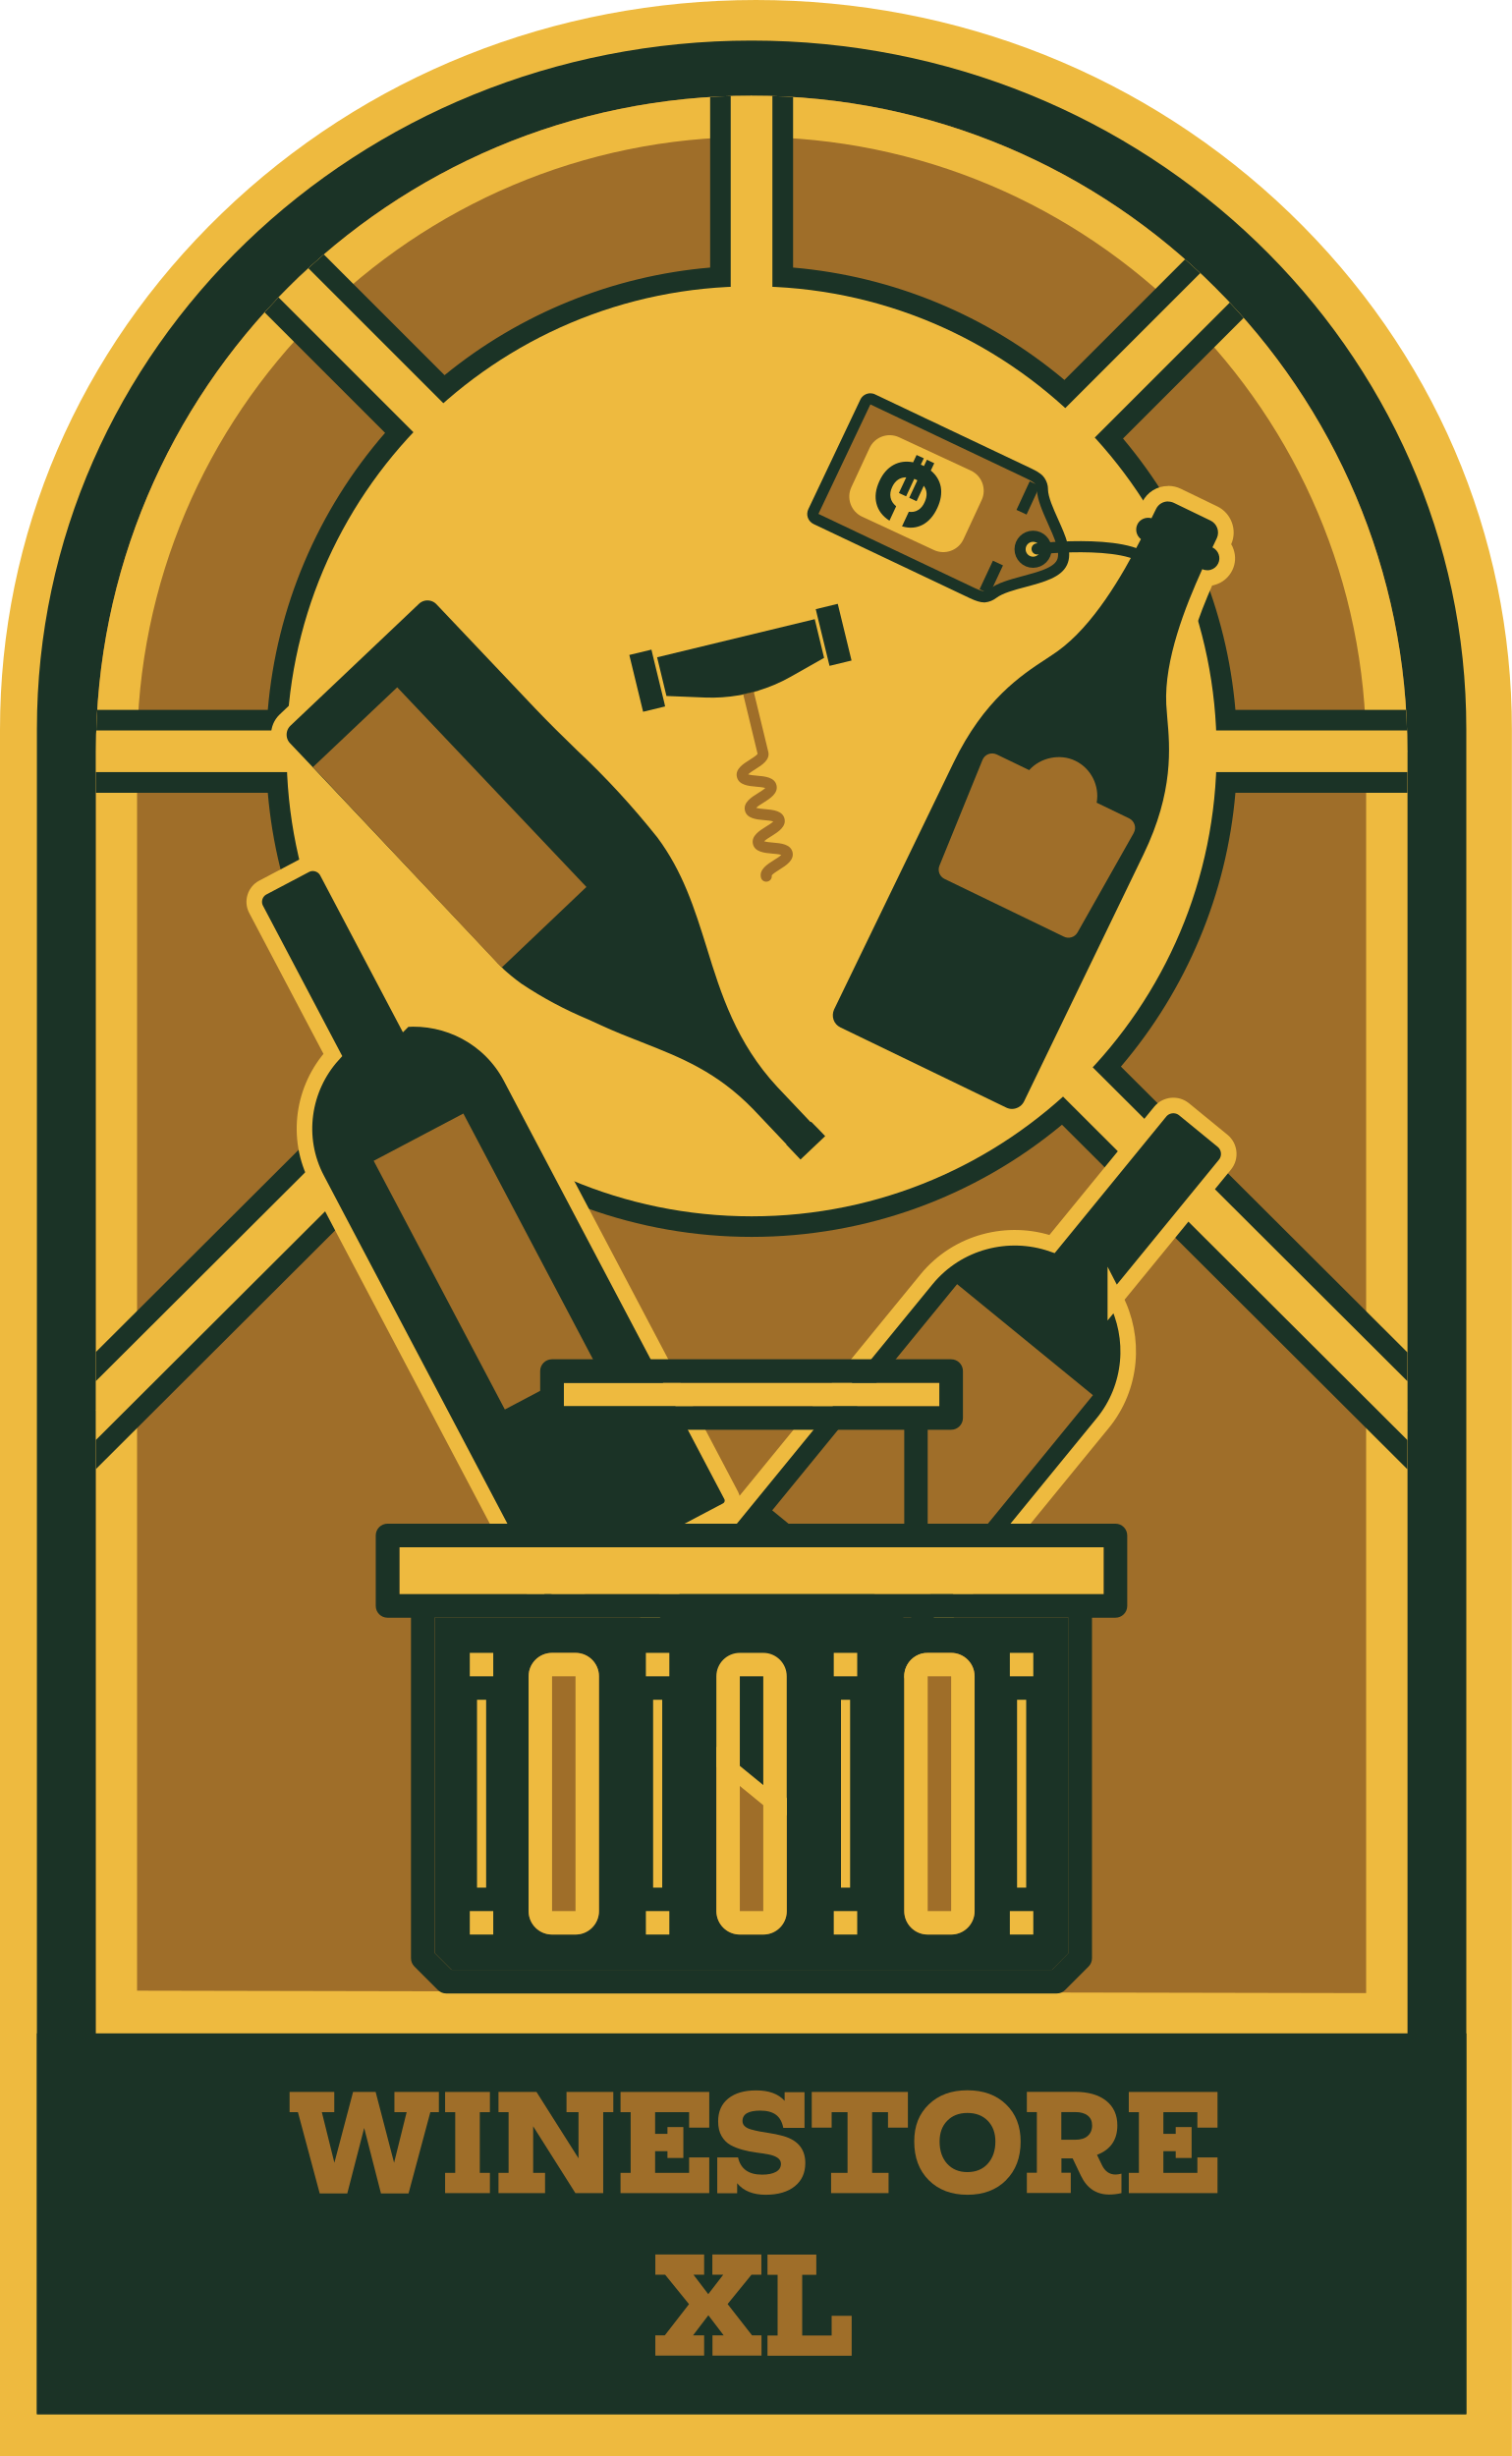
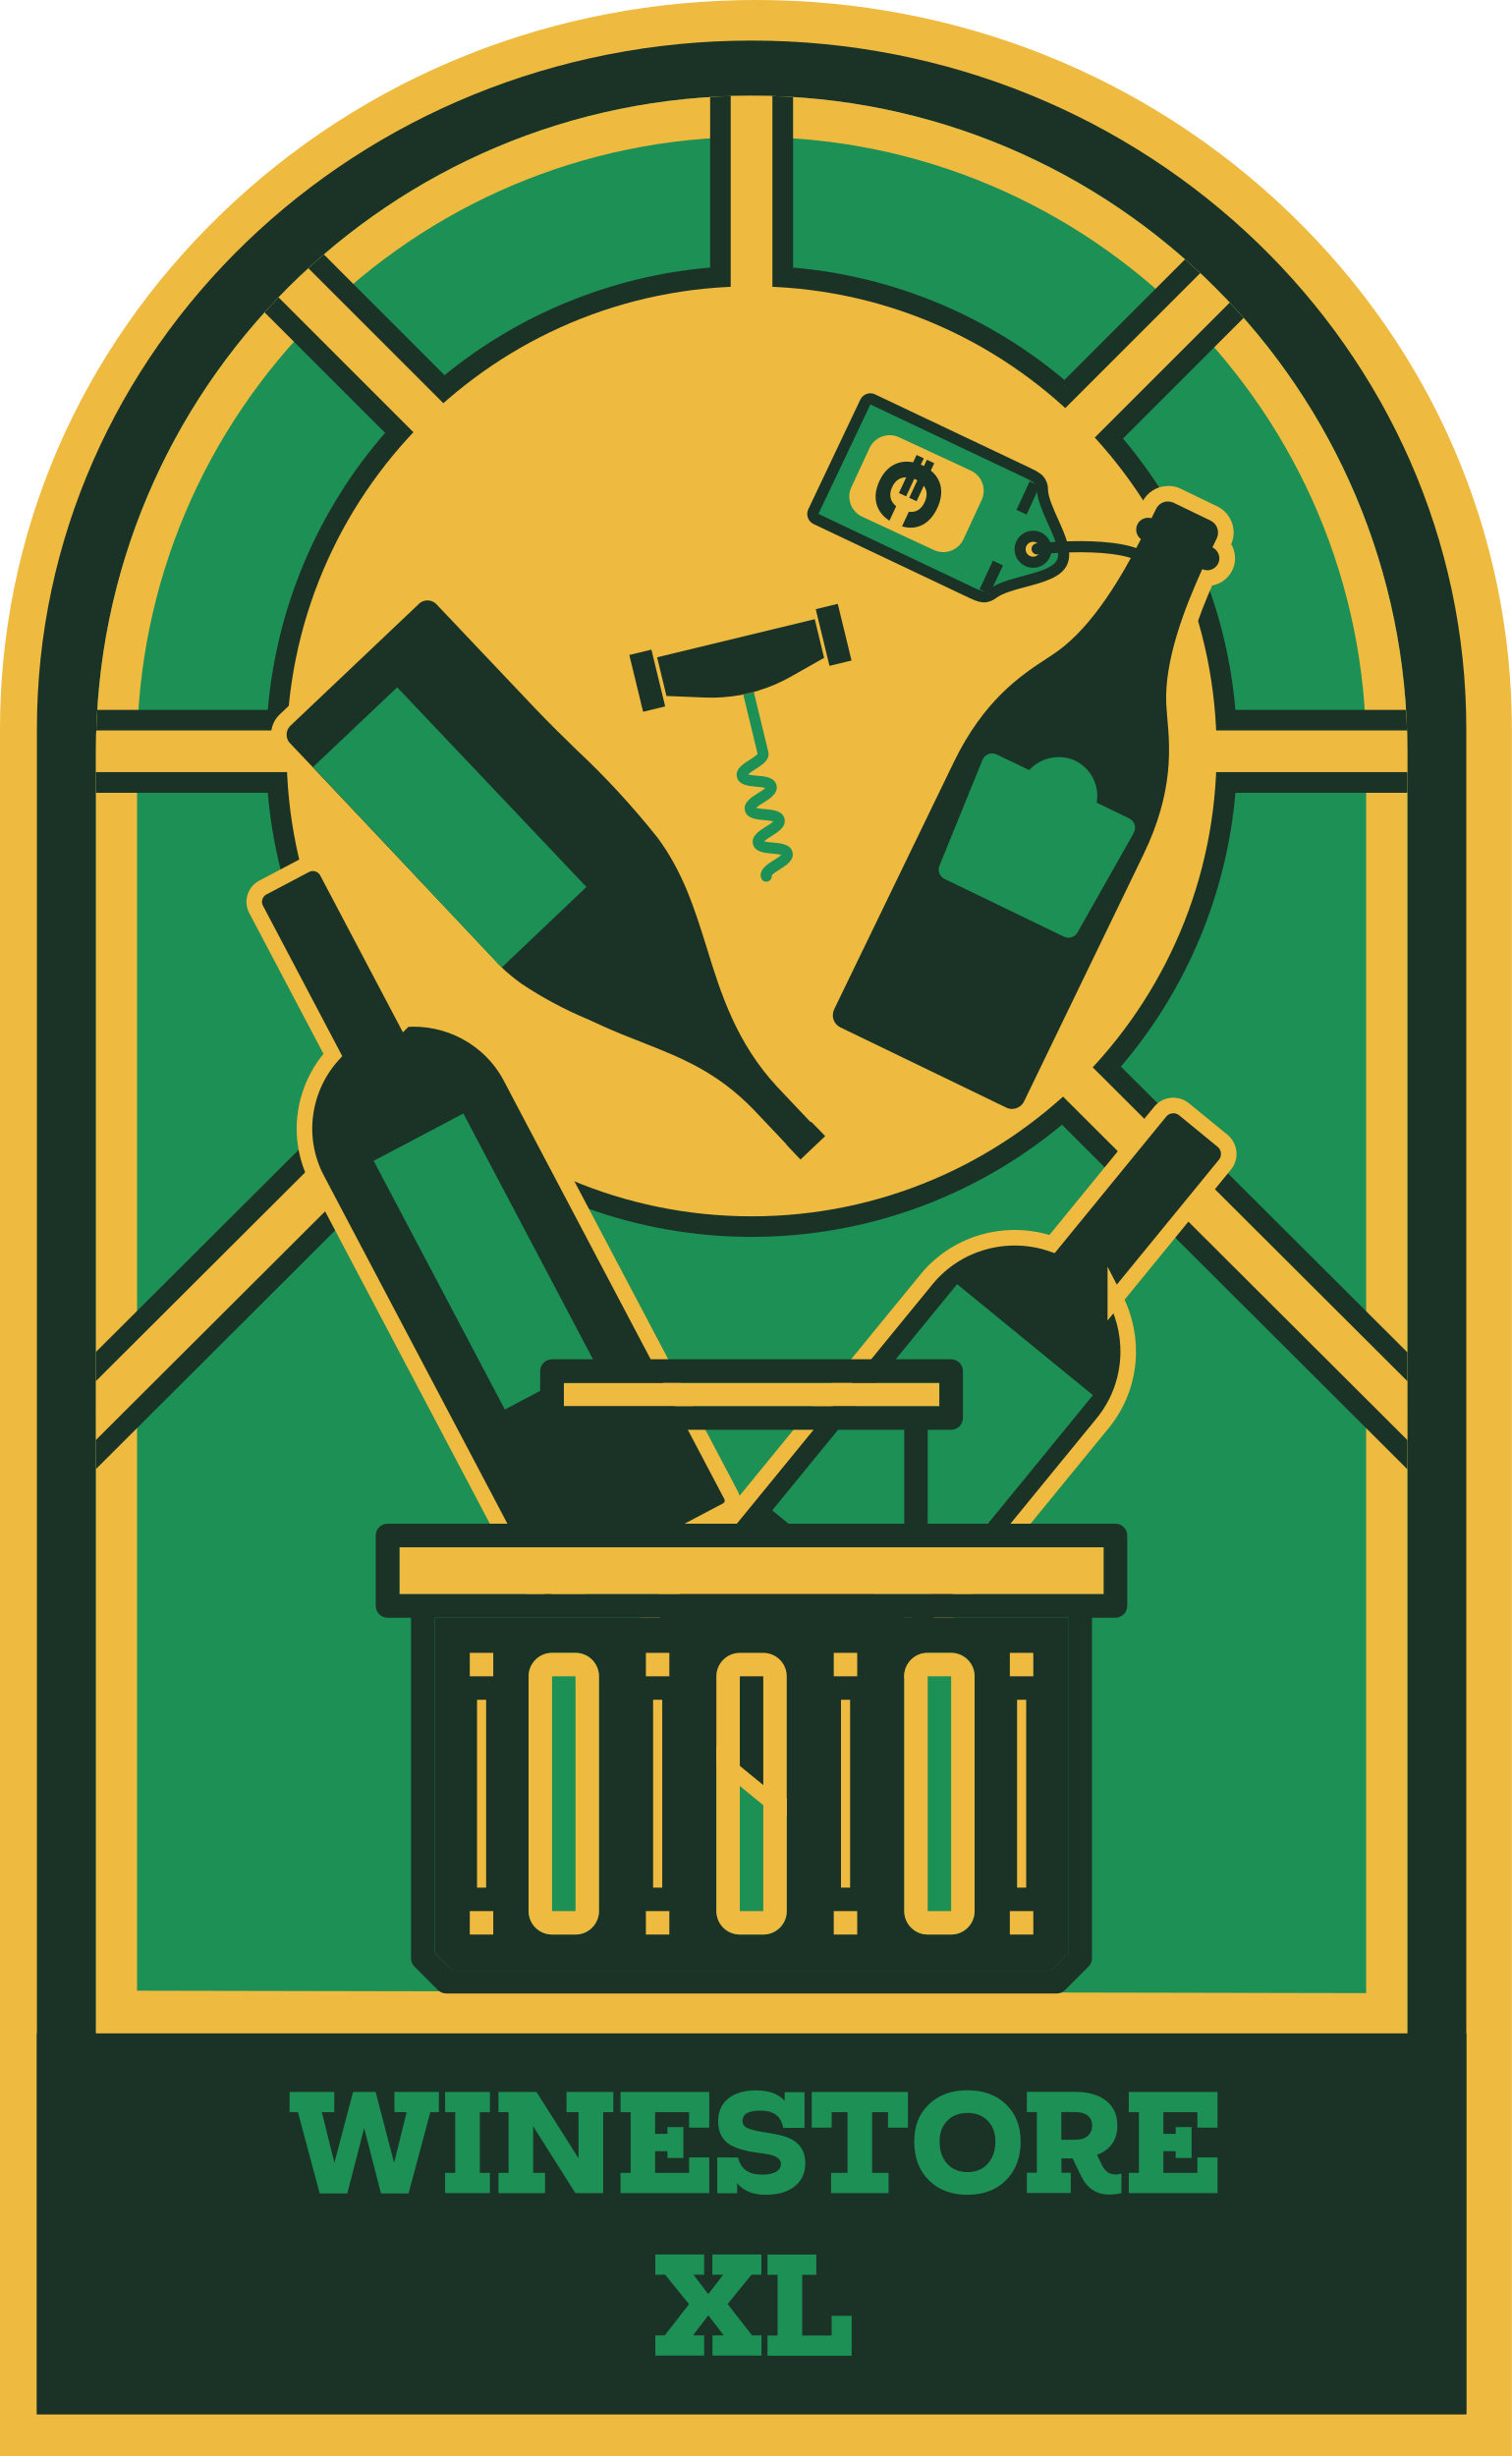
<svg xmlns="http://www.w3.org/2000/svg" width="135.99" height="220.94" id="Laag_1" data-name="Laag 1" viewBox="0 0 135.99 220.94">
  <defs>
    <style>
      .cls-1, .cls-2, .cls-3 {
        fill: none;
      }

      .cls-2 {
        stroke-linecap: round;
        stroke-linejoin: round;
      }

      .cls-2, .cls-4, .cls-3 {
        stroke: #1B3326;
      }

      .cls-5 {
-         fill: #9F6E29;
+         fill: #1c9055;
      }

      .cls-6, .cls-4 {
        fill: #eeba3f;
      }

      .cls-4, .cls-7, .cls-3 {
        stroke-miterlimit: 10;
      }

      .cls-8, .cls-7 {
        fill: #1B3326;
      }

      .cls-9 {
        clip-path: url(#clippath);
      }

      .cls-7 {
        stroke: #eeba3f;
        stroke-width: 1.4px;
      }

      .cls-3 {
        stroke-width: 1px;
      }
    </style>
    <clipPath id="clippath">
      <path class="cls-1" d="M67.61,8.61c-32.58,0-58.98,26.41-58.98,58.98v144.38h117.97V67.59c0-32.58-26.41-58.98-58.98-58.98Z" />
    </clipPath>
  </defs>
  <path class="cls-6" d="M135.99,220.94H0V65.64C0,48.08,7.09,31.58,19.97,19.18,32.8,6.81,49.86,0,68,0s35.19,6.81,48.03,19.18c12.87,12.4,19.97,28.9,19.97,46.46v155.3ZM7.41,213.53h121.17V65.64c0-32.11-27.18-58.23-60.59-58.23S7.41,33.53,7.41,65.64v147.89Z" />
  <path class="cls-8" d="M67.61,3.65C32.1,3.65,3.32,31.38,3.32,65.58v151.6h128.58V65.58c0-34.2-28.78-61.93-64.29-61.93Z" />
  <g class="cls-9">
    <path class="cls-5" d="M67.61,8.61c-32.58,0-58.98,26.41-58.98,58.98v144.38h117.97V67.59c0-32.58-26.41-58.98-58.98-58.98Z" />
    <path class="cls-6" d="M130.3,186.72l-125.38-.25v-118.88c0-16.74,6.52-32.49,18.36-44.33,11.84-11.84,27.58-18.36,44.33-18.36s32.49,6.52,44.33,18.36c11.84,11.84,18.36,27.58,18.36,44.33v119.13ZM12.33,179.08l110.56.22v-111.7c0-30.48-24.8-55.28-55.28-55.28S12.33,37.11,12.33,67.59v111.48Z" />
    <path class="cls-8" d="M132.53,138.09l-37-36.91c-7.84,6.52-17.68,10.09-27.92,10.09s-20.09-3.57-27.93-10.09L5.69,135.09l-5.27-5.28,33.96-33.87c-5.91-6.93-9.52-15.56-10.29-24.62H5.52v-7.46h18.57c.78-9.21,4.48-17.94,10.55-24.92l-17.35-17.35,5.27-5.27,17.43,17.43c6.79-5.55,15.16-8.94,23.89-9.68V-1.19h7.46v25.26c8.97.77,17.52,4.31,24.41,10.11l17.86-17.86,5.27,5.27-17.86,17.86c5.8,6.89,9.35,15.44,10.11,24.41h19.88v7.46h-19.88c-.77,9.07-4.38,17.69-10.3,24.63l36.96,36.87-5.27,5.28ZM95.68,96.11l36.84,36.75.03-.03-36.84-36.75,1.21-1.31c6.43-6.93,10.2-15.95,10.61-25.38l.08-1.77h19.68v-.05h-19.68l-.08-1.77c-.41-9.33-4.12-18.27-10.43-25.18l-1.2-1.31,17.72-17.72-.03-.03-17.72,17.72-1.31-1.2c-6.9-6.31-15.84-10.02-25.18-10.43l-1.77-.08V2.51h-.05v25.06l-1.77.08c-9.1.4-17.87,3.95-24.7,10l-1.31,1.16-17.25-17.25-.03.03,17.25,17.25-1.24,1.31c-6.58,6.97-10.44,16.08-10.86,25.65l-.08,1.77H9.22v.05h18.37l.08,1.77c.42,9.43,4.18,18.44,10.61,25.37l1.21,1.31L5.66,129.82l.03.03,33.84-33.75,1.3,1.18c7.35,6.64,16.86,10.29,26.77,10.29s19.42-3.65,26.77-10.29l1.31-1.18Z" />
    <rect class="cls-6" x="65.73" y=".66" width="3.75" height="66.93" />
    <rect class="cls-6" x="43.01" y="10.46" width="3.75" height="66.93" transform="translate(-17.91 44.61) rotate(-45)" />
    <rect class="cls-6" x="57.81" y="42.05" width="66.93" height="3.75" transform="translate(-4.33 77.4) rotate(-45)" />
    <rect class="cls-6" x="98.62" y="53.75" width="3.75" height="94.23" transform="translate(-41.89 100.77) rotate(-45.07)" />
    <rect class="cls-6" x="-8.77" y="97.49" width="89.99" height="3.75" transform="translate(-59.6 54.6) rotate(-44.93)" />
    <rect class="cls-6" x="7.37" y="65.71" width="121.79" height="3.75" />
    <path class="cls-6" d="M109.44,67.59c0,23.1-18.73,41.83-41.83,41.83s-41.83-18.73-41.83-41.83,18.73-41.83,41.83-41.83,41.83,18.73,41.83,41.83Z" />
  </g>
  <rect class="cls-8" x="3.32" y="182.92" width="128.58" height="34.26" />
  <path class="cls-5" d="M39.48,188.19v1.82h-.77l-1.96,7.31h-2.48l-1.51-5.89-1.52,5.89h-2.48l-1.96-7.31h-.75v-1.82h4.02v1.82h-1.12l1.13,4.55,1.68-6.37h2.03l1.66,6.37,1.13-4.55h-1.1v-1.82h4.02Z" />
  <path class="cls-5" d="M43.16,195.47h.91v1.82h-4.03v-1.82h.91v-5.46h-.91v-1.82h4.03v1.82h-.91v5.46Z" />
  <path class="cls-5" d="M55.17,188.19v1.82h-.91v7.28h-2.5l-3.8-6.01v4.19h1.07v1.82h-4.19v-1.82h.91v-5.46h-.91v-1.82h3.42l3.78,5.97v-4.15h-1.08v-1.82h4.2Z" />
  <path class="cls-5" d="M63.8,188.19v3.21h-1.81v-1.39h-3.06v1.95h1.11v-.61h1.43v2.78h-1.43v-.61h-1.11v1.95h3.06v-1.39h1.81v3.21h-7.98v-1.82h.91v-5.46h-.91v-1.82h7.98Z" />
  <path class="cls-5" d="M66.79,190.79c0,.19.06.35.19.47.13.13.32.23.57.3.25.07.5.13.76.18.26.04.57.1.95.16s.69.12.94.19c1.49.34,2.24,1.17,2.24,2.5,0,.88-.31,1.57-.94,2.08s-1.5.77-2.63.77-2-.35-2.56-1.04v.9h-1.79v-3.22h1.87c.23,1.03.94,1.55,2.16,1.55.53,0,.94-.08,1.25-.25.3-.17.45-.41.45-.72,0-.22-.1-.41-.31-.55s-.48-.24-.81-.3c-.33-.06-.7-.12-1.1-.17-.4-.05-.81-.13-1.21-.24-.4-.11-.77-.25-1.1-.43-.33-.18-.6-.45-.81-.81s-.31-.8-.31-1.32c0-.88.3-1.57.91-2.06s1.44-.73,2.51-.73c1.14,0,2,.31,2.56.94v-.78h1.79v3.21h-1.91c-.1-.53-.32-.92-.65-1.17-.33-.25-.8-.38-1.42-.38-1.07,0-1.6.31-1.6.94Z" />
  <path class="cls-5" d="M81.67,188.19v3.21h-1.79v-1.39h-1.43v5.46h1.48v1.82h-5.17v-1.82h1.48v-5.46h-1.43v1.39h-1.79v-3.21h8.66Z" />
  <path class="cls-5" d="M90.5,196.13c-.88.88-2.04,1.31-3.48,1.31s-2.6-.44-3.47-1.31c-.88-.88-1.31-2.04-1.31-3.48s.44-2.49,1.31-3.34c.88-.85,2.03-1.27,3.47-1.27s2.61.42,3.48,1.27c.88.85,1.31,1.96,1.31,3.34,0,1.45-.44,2.61-1.32,3.48ZM87.02,195.4c.77,0,1.38-.25,1.83-.75.46-.51.69-1.18.69-2,0-.78-.23-1.4-.69-1.87-.46-.47-1.07-.7-1.83-.7s-1.37.24-1.82.71c-.45.46-.68,1.08-.68,1.86,0,.83.23,1.5.68,2,.46.5,1.06.75,1.81.75Z" />
  <path class="cls-5" d="M100.35,195.62c.16,0,.33-.03.53-.08v1.75c-.38.09-.75.13-1.11.13-1.14,0-1.99-.56-2.53-1.68l-.75-1.57h-1.01v1.29h.84v1.82h-3.95v-1.82h.9v-5.46h-.9v-1.82h4.32c1.21,0,2.14.27,2.81.8s1.01,1.27,1.01,2.22c0,1.3-.61,2.18-1.83,2.65l.44.91c.27.57.68.86,1.23.86ZM95.47,190.01v2.48h1.25c.49,0,.86-.11,1.12-.34.26-.23.4-.54.4-.94s-.13-.68-.39-.89c-.26-.21-.64-.32-1.13-.32h-1.25Z" />
  <path class="cls-5" d="M109.52,188.19v3.21h-1.81v-1.39h-3.06v1.95h1.11v-.61h1.43v2.78h-1.43v-.61h-1.11v1.95h3.06v-1.39h1.81v3.21h-7.98v-1.82h.91v-5.46h-.91v-1.82h7.98Z" />
  <path class="cls-5" d="M67.6,204.63l-2.15,2.64,2.2,2.82h.85v1.82h-4.41v-1.82h1.01l-1.38-1.81-1.38,1.81h1v1.82h-4.39v-1.82h.85l2.18-2.81-2.15-2.65h-.88v-1.82h4.39v1.82h-.96l1.33,1.75,1.35-1.75h-.98v-1.82h4.41v1.82h-.9Z" />
  <path class="cls-5" d="M74.82,208.33h1.79v3.59h-7.57v-1.82h.91v-5.46h-.91v-1.82h4.39v1.82h-1.27v5.46h2.65v-1.77Z" />
  <path class="cls-7" d="M44.62,87.52c.6.55,1.23,1.08,1.89,1.55,1.94,1.3,4.01,2.4,6.17,3.3l.98.45c1.34.62,2.59,1.11,3.82,1.59,3.56,1.4,6.62,2.62,9.79,5.88l2.5,2.64-.02.02,2.23,2.35,3.24-3.07c-.69-.73-1.44-1.52-2.27-2.31l-.02.02-2.5-2.64c-3.55-3.83-4.91-8.09-6.18-12.23-1.12-3.58-2.17-6.95-4.57-10.17-2.24-2.81-4.67-5.46-7.29-7.91-1.25-1.21-2.54-2.48-3.73-3.73l-8.86-9.35c-.67-.74-1.82-.8-2.56-.13,0,0,0,0,0,0l-11.61,11.01c-.72.7-.73,1.86-.03,2.57h0s2.04,2.15,2.04,2.15l17,18Z" />
  <path class="cls-5" d="M44.72,86.64c.14.13.28.26.43.38l7.6-7.23-17.02-17.96-7.58,7.18,1.28,1.35,15.3,16.27Z" />
  <g>
    <g>
      <path class="cls-8" d="M91.05,100.45c-.29,0-.57-.06-.83-.19l-14.93-7.22c-.45-.22-.8-.62-.97-1.09-.16-.47-.13-1,.08-1.45l10.75-22.21c2.82-5.83,6.28-8.1,8.56-9.6.4-.26.71-.46.98-.66,3.3-2.36,5.99-7.3,7.09-9.43-.32-.51-.38-1.17-.1-1.73.28-.58.84-.96,1.48-1l.21-.42c.33-.65.98-1.05,1.7-1.05.29,0,.57.06.83.19l3.29,1.59c.93.45,1.33,1.57.9,2.51l-.16.34c.16.17.28.38.35.6.16.45.13.93-.08,1.36-.22.46-.63.8-1.12.94-.16.04-.32.07-.48.07-.02,0-.03,0-.05,0-1,2.23-3.14,7.31-2.95,11.32.02.36.05.75.09,1.18.24,2.73.61,6.84-2.21,12.68l-10.74,22.21c-.24.49-.67.85-1.19,1-.17.05-.34.07-.52.07Z" />
      <path class="cls-6" d="M105.08,45.12c.17,0,.35.04.52.12l3.29,1.59c.59.28.84.99.57,1.58l-.4.84h.02c.53.27.76.91.5,1.44-.14.29-.39.49-.68.57-.09.03-.19.04-.29.04-.15,0-.31-.03-.46-.1-1.53,3.37-3.43,8.17-3.24,12.15.02.37.05.77.09,1.21.24,2.65.6,6.65-2.14,12.31l-10.74,22.21c-.16.32-.43.54-.75.63-.11.03-.22.05-.33.05-.18,0-.35-.04-.52-.12l-14.93-7.22c-.29-.14-.51-.39-.61-.69-.1-.3-.08-.63.05-.92l10.75-22.21c2.74-5.66,6.09-7.86,8.32-9.32.36-.24.7-.46,1.01-.68,3.24-2.32,5.83-6.81,7.52-10.1-.4-.3-.54-.86-.32-1.32.18-.38.57-.6.97-.6.1,0,.2.01.3.04l.42-.85c.21-.42.63-.66,1.07-.66M105.08,43.72c-.99,0-1.88.55-2.32,1.43l-.05.11c-.71.17-1.32.66-1.64,1.33-.32.65-.32,1.39-.05,2.03-1.17,2.23-3.69,6.7-6.71,8.86-.27.2-.57.39-.9.6l-.06.04c-2.35,1.54-5.9,3.87-8.81,9.88l-10.75,22.21c-.3.62-.34,1.34-.12,1.99.23.65.69,1.18,1.32,1.48l14.93,7.22c.36.17.74.26,1.13.26.24,0,.48-.03.71-.1.71-.2,1.31-.7,1.63-1.37l10.74-22.21c2.91-6.01,2.53-10.24,2.28-13.04-.04-.44-.07-.81-.09-1.15-.18-3.64,1.69-8.28,2.72-10.62.08-.01.17-.03.25-.06.68-.19,1.25-.67,1.56-1.31.29-.59.33-1.26.11-1.89-.05-.16-.12-.31-.21-.45.57-1.28.01-2.79-1.24-3.4l-3.29-1.59c-.35-.17-.74-.26-1.13-.26h0Z" />
    </g>
    <path class="cls-5" d="M101.98,74.94l-5.05,8.94c-.13.22-.33.38-.56.44-.21.06-.45.05-.67-.06l-10.73-5.19c-.45-.22-.65-.74-.46-1.2l3.87-9.51c.1-.24.29-.43.53-.52.24-.09.51-.08.75.03l2.92,1.41c1-1.13,2.77-1.51,4.15-.84,1.44.7,2.19,2.27,1.92,3.77l2.92,1.41c.23.11.41.32.49.57.08.25.05.52-.08.74Z" />
  </g>
  <g>
    <path class="cls-7" d="M36.42,91.7l-6.99-13.26c-.37-.71-1.26-.99-1.97-.61l-3.81,2.01c-.71.37-.99,1.26-.61,1.97l6.9,13.09c-2.69,2.98-3.4,7.45-1.42,11.19l2.1,3.99,12.8,24.27,4.94,9.38c.25.47.84.66,1.32.41l15.69-8.28c.47-.25.66-.84.41-1.32l-4.94-9.38-12.8-24.27-2.1-3.99c-1.89-3.58-5.7-5.51-9.51-5.21Z" />
    <rect class="cls-5" x="38.98" y="100.84" width="9.12" height="25.29" transform="translate(-47.91 33.42) rotate(-27.81)" />
  </g>
  <path class="cls-7" d="M100.33,116.83l9.86-12.06c.53-.65.43-1.61-.21-2.14l-3.47-2.84c-.65-.53-1.61-.43-2.14.21l-9.73,11.91c-3.94-1.36-8.5-.23-11.29,3.17l-2.97,3.63-18.04,22.08-6.97,8.53c-.35.43-.29,1.07.14,1.42l14.28,11.67c.43.35,1.07.29,1.42-.14l6.97-8.53,18.04-22.08,2.97-3.63c2.66-3.25,2.97-7.69,1.14-11.21Z" />
  <rect class="cls-5" x="76" y="117.55" width="15.78" height="26.28" transform="translate(101.64 -23.59) rotate(39.26)" />
  <path class="cls-8" d="M39.1,145.52v30.16l1.52,1.52h54.02l1.49-1.52v-30.16h-57.03ZM53.88,171.92c0,1.17-.95,2.11-2.11,2.11h-2.11c-1.17,0-2.11-.95-2.11-2.11v-21.12c0-1.17.95-2.11,2.11-2.11h2.11c1.17,0,2.11.95,2.11,2.11v21.12ZM70.78,171.92c0,1.17-.95,2.11-2.11,2.11h-2.11c-1.17,0-2.11-.95-2.11-2.11v-21.12c0-1.17.95-2.11,2.11-2.11h2.11c1.17,0,2.11.95,2.11,2.11v21.12ZM87.67,171.92c0,1.17-.95,2.11-2.11,2.11h-2.11c-1.17,0-2.11-.95-2.11-2.11v-21.12c0-1.17.95-2.11,2.11-2.11h2.11c1.17,0,2.11.95,2.11,2.11v21.12Z" />
  <g>
    <polyline class="cls-6" points="84.51 124.4 84.51 126.51 50.71 126.51 50.71 124.4" />
    <polyline class="cls-6" points="35.93 143.41 35.93 139.18 99.29 139.18 99.29 143.41" />
  </g>
  <path class="cls-8" d="M100.35,137.07h-16.9v-8.45h2.11c.58,0,1.06-.47,1.06-1.06v-4.22c0-.58-.47-1.06-1.06-1.06h-35.91c-.58,0-1.06.47-1.06,1.06v4.22c0,.58.47,1.06,1.06,1.06h2.11v8.45h-16.9c-.58,0-1.06.47-1.06,1.06v6.34c0,.58.47,1.06,1.06,1.06h2.11v30.63c0,.28.11.55.31.75l2.11,2.11c.2.2.47.31.75.31h54.92c.28,0,.55-.11.75-.31l2.11-2.11c.2-.2.31-.47.31-.75v-30.63h2.11c.58,0,1.06-.47,1.06-1.06v-6.34c0-.58-.47-1.06-1.06-1.06ZM50.71,126.51v-2.11h33.79v2.11h-33.79ZM81.34,128.62v8.45h-27.46v-8.45h27.46ZM96.12,175.68l-1.49,1.52h-54.02l-1.52-1.52v-30.16h57.03v30.16ZM99.29,143.41h-63.36v-4.22h63.36v4.22Z" />
  <g>
    <path class="cls-6" d="M66.55,174.03h2.11c1.17,0,2.11-.95,2.11-2.11v-21.12c0-1.17-.95-2.11-2.11-2.11h-2.11c-1.17,0-2.11.95-2.11,2.11v21.12c0,1.17.95,2.11,2.11,2.11ZM66.55,150.8h2.11v21.12h-2.11v-21.12Z" />
    <path class="cls-6" d="M83.45,174.03h2.11c1.17,0,2.11-.95,2.11-2.11v-21.12c0-1.17-.95-2.11-2.11-2.11h-2.11c-1.17,0-2.11.95-2.11,2.11v21.12c0,1.17.95,2.11,2.11,2.11ZM83.45,150.8h2.11v21.12h-2.11v-21.12Z" />
    <path class="cls-6" d="M49.66,174.03h2.11c1.17,0,2.11-.95,2.11-2.11v-21.12c0-1.17-.95-2.11-2.11-2.11h-2.11c-1.17,0-2.11.95-2.11,2.11v21.12c0,1.17.95,2.11,2.11,2.11ZM49.66,150.8h2.11v21.12h-2.11v-21.12Z" />
    <rect class="cls-6" x="42.26" y="148.69" width="2.11" height="2.11" />
    <rect class="cls-6" x="42.26" y="171.92" width="2.11" height="2.11" />
    <rect class="cls-6" x="42.91" y="152.91" width=".82" height="16.9" />
    <rect class="cls-6" x="58.1" y="148.69" width="2.11" height="2.11" />
    <rect class="cls-6" x="58.1" y="171.92" width="2.11" height="2.11" />
    <rect class="cls-6" x="58.75" y="152.91" width=".82" height="16.9" />
    <rect class="cls-6" x="75" y="148.69" width="2.11" height="2.11" />
    <rect class="cls-6" x="75" y="171.92" width="2.11" height="2.11" />
    <rect class="cls-6" x="75.65" y="152.91" width=".82" height="16.9" />
    <rect class="cls-6" x="90.84" y="148.69" width="2.11" height="2.11" />
    <rect class="cls-6" x="90.84" y="171.92" width="2.11" height="2.11" />
    <rect class="cls-6" x="91.49" y="152.91" width=".82" height="16.9" />
  </g>
  <polygon class="cls-8" points="59.75 63.19 58.7 58.87 58.6 58.44 56.61 58.92 57.85 64.03 59.83 63.55 59.75 63.19" />
  <polygon class="cls-8" points="75.36 54.32 73.38 54.8 73.48 55.22 74.53 59.54 74.62 59.9 76.6 59.42 75.36 54.32" />
  <path class="cls-5" d="M66.64,62.52c.07-.01.15-.02.22-.04l1.29,5.34c-.09.14-.49.39-.71.53-.59.37-1.33.84-1.15,1.56s1.04.8,1.74.86c.23.02.62.05.81.12-.14.14-.47.35-.67.47-.59.37-1.33.84-1.16,1.56s1.04.8,1.74.86c.23.02.62.05.81.12-.14.14-.47.35-.67.47-.59.37-1.33.84-1.16,1.56s1.04.8,1.74.86c.23.02.62.05.81.12-.14.14-.47.35-.67.47-.59.37-1.33.84-1.16,1.56.06.27.33.43.6.36.25-.06.41-.3.37-.55.09-.14.49-.39.71-.53.59-.37,1.33-.84,1.16-1.56s-1.04-.8-1.74-.86c-.23-.02-.62-.05-.81-.12.14-.14.47-.35.67-.47.59-.37,1.33-.84,1.16-1.56s-1.04-.8-1.74-.86c-.23-.02-.62-.05-.81-.12.14-.14.47-.35.67-.47.59-.37,1.33-.84,1.16-1.56s-1.04-.8-1.74-.86c-.23-.02-.62-.05-.81-.12.14-.14.47-.35.66-.47.59-.37,1.33-.84,1.15-1.56l-1.3-5.37s0,0,0,0c-.42.11-.9.21-1.19.27Z" />
  <path class="cls-8" d="M59.11,59.13l.84,3.48,3.49.14c1.01.04,2.03-.03,3.02-.2l1.71-.41c1.02-.31,2-.72,2.92-1.24l3.04-1.72-.84-3.48-14.18,3.43Z" />
  <path d="M66.38,62.56s.1-.02.26-.05c-.06.01-.11.02-.17.03l-.09.02Z" />
  <path d="M68.27,62.12l-.1.02c-.12.04-.24.08-.35.11.16-.04.32-.09.45-.13Z" />
  <path d="M66.64,62.52c.29-.06.76-.16,1.19-.27.12-.03.24-.07.35-.11l-1.71.41c.06,0,.11-.02.17-.03Z" />
  <g>
    <g>
      <path class="cls-5" d="M88.49,53.69c-.16,0-.46-.06-1.01-.32l-14.08-6.68c-.25-.12-.36-.42-.24-.67l4.68-9.86c.06-.12.16-.21.28-.26.05-.02.11-.03.17-.03.07,0,.15.02.21.05l14.08,6.68c.49.23.8.45.92.63.17.26.25.52.26.78.03.83.5,1.87.95,2.87.65,1.44,1.26,2.79.82,3.71-.43.92-1.87,1.3-3.39,1.71-1.07.29-2.18.59-2.83,1.08-.21.16-.45.26-.71.29-.02,0-.1,0-.12,0Z" />
      <path class="cls-8" d="M78.29,36.38l2.55,1.21,2.28,1.08s0,0,0,0h0s.93.44.93.44l.12.06,8.2,3.89c.61.29.72.45.72.45l.04.05c.09.13.14.29.14.47v.03c.04.9.52,1.97.99,3.03.58,1.29,1.16,2.58.82,3.29-.34.71-1.7,1.07-3.07,1.44-1.14.31-2.28.61-3,1.17-.14.11-.3.17-.45.19h-.06s0,0,0,0c-.03,0-.25-.01-.8-.27l-14.08-6.68,4.68-9.86M78.29,35.38c-.37,0-.73.21-.9.57l-4.68,9.86c-.11.24-.13.51-.04.76.09.25.27.45.51.57l14.08,6.68c.51.24.93.37,1.23.37.02,0,.04,0,.06,0h.07c.38-.04.71-.18,1-.4.56-.43,1.62-.72,2.65-.99,1.63-.44,3.18-.85,3.71-1.98.54-1.13-.12-2.59-.81-4.13-.43-.96-.88-1.95-.9-2.66,0,0,0-.05,0-.06,0-.32-.11-.66-.3-.95l-.06-.08c-.09-.14-.33-.41-1.11-.78l-8.2-3.89-.12-.06-.93-.44s-.02,0-.03-.01l-2.25-1.07-2.55-1.21c-.14-.07-.28-.1-.43-.1h0Z" />
    </g>
    <circle class="cls-4" cx="92.93" cy="49.41" r="1.17" />
    <g>
      <line class="cls-3" x1="93.08" y1="43.51" x2="91.89" y2="46.08" />
      <line class="cls-3" x1="89.77" y1="50.65" x2="88.57" y2="53.22" />
    </g>
    <rect class="cls-6" x="78.51" y="38.84" width="7.88" height="11.12" rx="2" ry="2" transform="translate(157.44 -11.67) rotate(114.91)" />
    <path class="cls-8" d="M80.61,45.55l-.6,1.29c-.62-.4-1.01-.91-1.17-1.54-.16-.62-.07-1.3.27-2.03.31-.67.73-1.15,1.26-1.44.53-.29,1.12-.37,1.77-.24l.31-.66.65.3-.27.57s.08.03.15.06c.06.03.1.05.13.07l.27-.57.66.31-.31.66c.49.4.79.9.9,1.48.1.58,0,1.21-.31,1.88-.33.72-.78,1.23-1.33,1.52-.56.29-1.17.34-1.85.14l.61-1.31c.31.04.59,0,.84-.16.25-.15.45-.39.59-.72.25-.55.23-1.03-.08-1.46l-.65,1.39-.66-.31.73-1.57s-.06-.04-.13-.07c-.06-.03-.11-.05-.15-.06l-.73,1.57-.65-.3.66-1.41c-.57,0-.99.29-1.26.86-.16.34-.21.65-.15.96.06.3.23.56.5.78Z" />
  </g>
  <path class="cls-2" d="M93.29,49.38s9.57-1.08,10.44,1.78" />
</svg>
